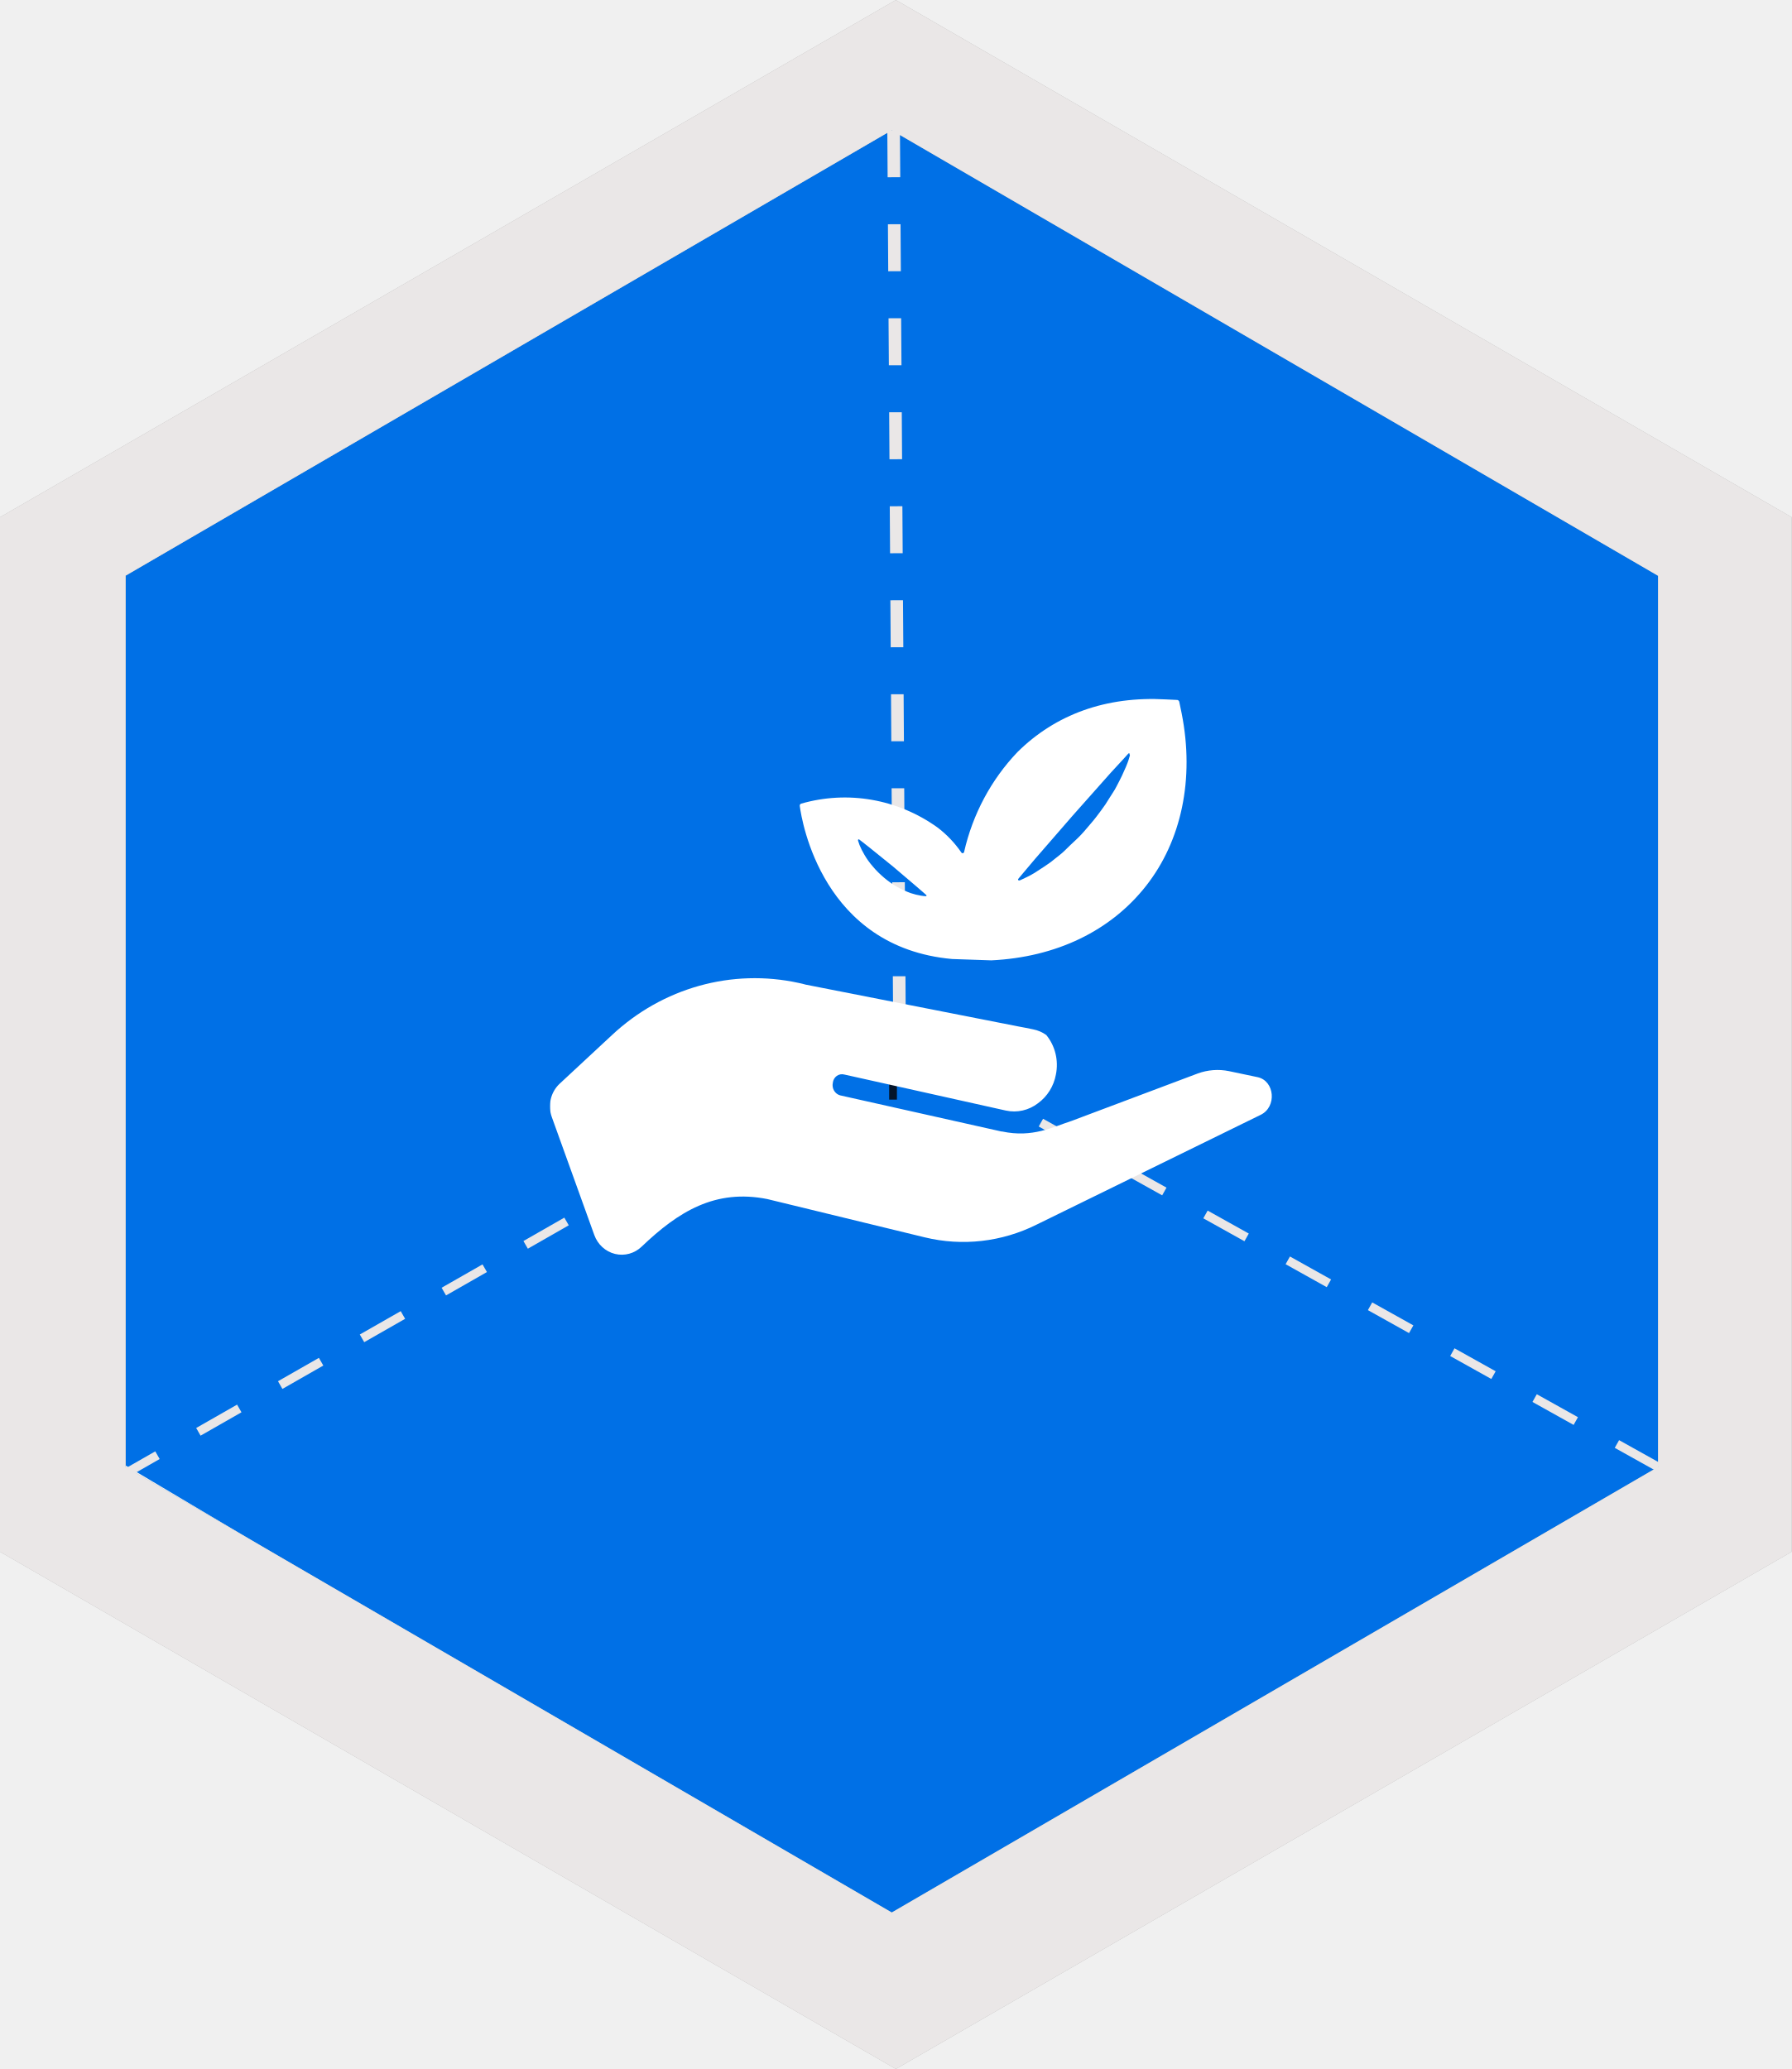
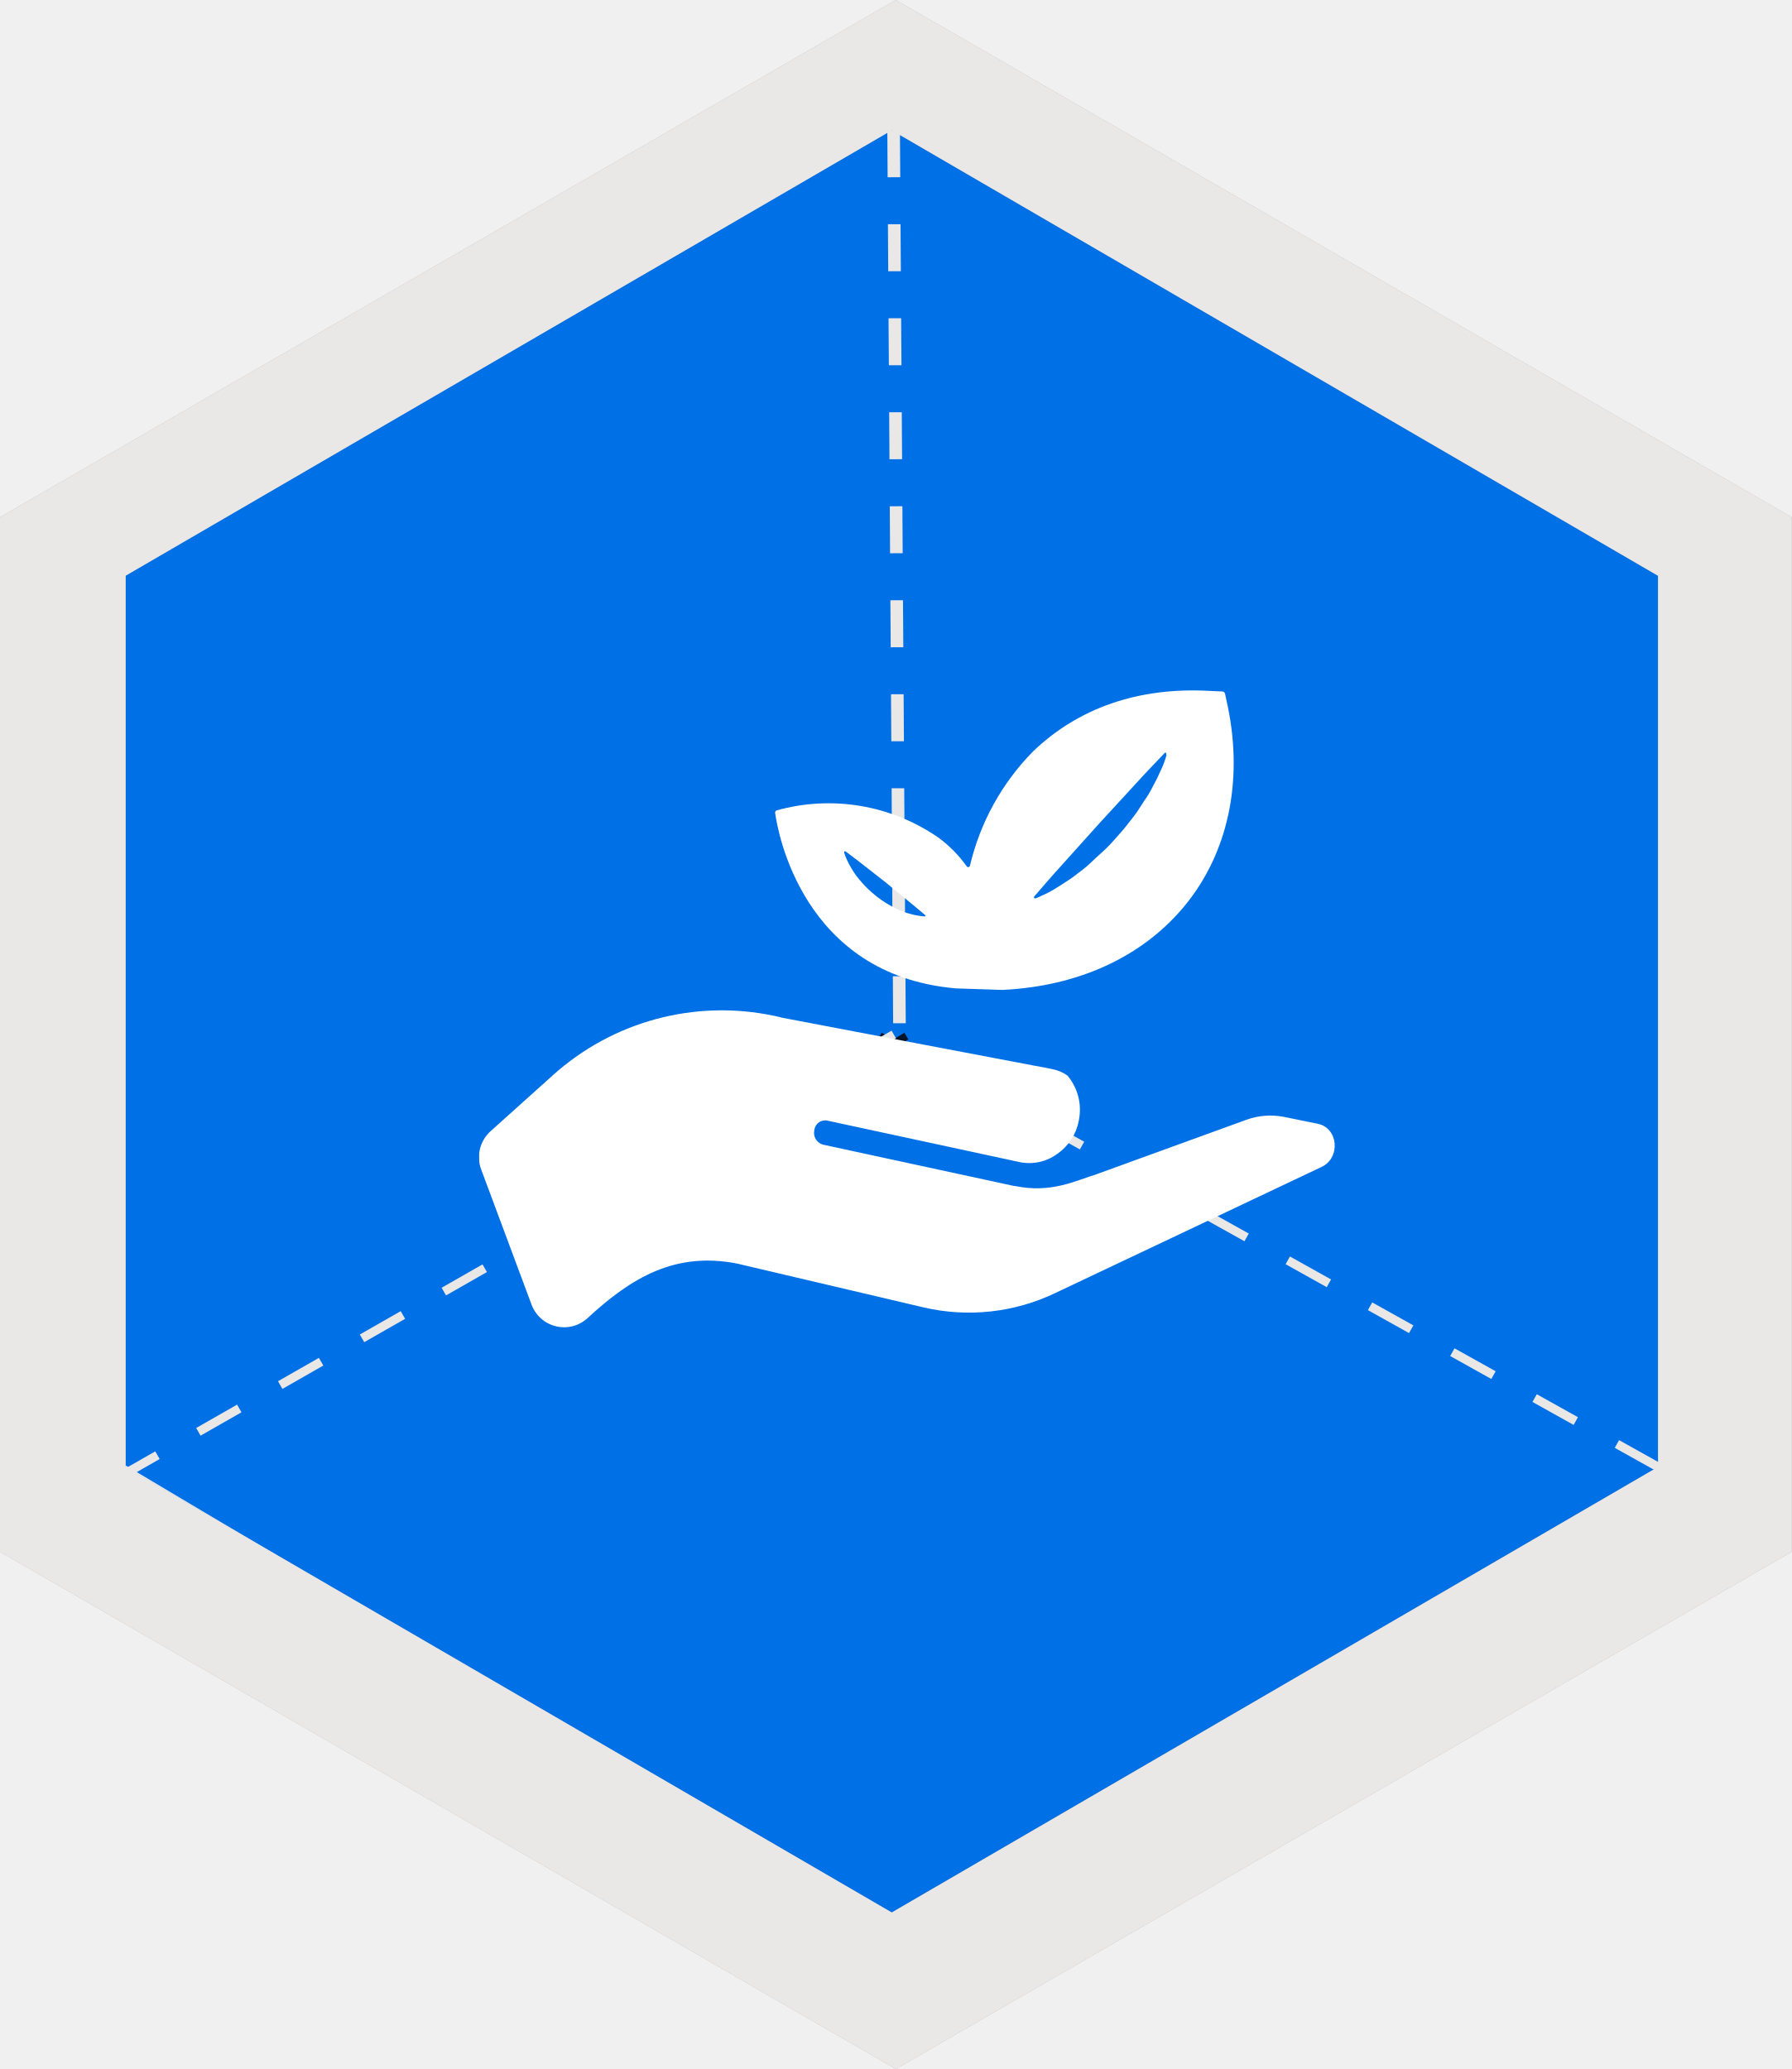
<svg xmlns="http://www.w3.org/2000/svg" xmlns:xlink="http://www.w3.org/1999/xlink" width="71px" height="82px" viewBox="0 0 71 82" version="1.1">
  <defs>
-     <path d="M25.034,0.571 C25.55,3.172 25.025,5.623 23.621,7.409 C22.217,9.196 20.059,10.233 17.493,10.358 L15.938,10.305 C10.806,9.841 9.984,4.864 9.9,4.237 C9.895,4.197 9.919,4.158 9.957,4.147 C11.801,3.617 13.776,3.961 15.352,5.087 C15.719,5.364 16.04,5.7 16.303,6.083 C16.316,6.104 16.34,6.115 16.363,6.111 C16.387,6.107 16.406,6.089 16.412,6.065 C16.752,4.568 17.483,3.199 18.525,2.106 C20.035,0.608 22.042,-0.119 24.406,0.016 L24.865,0.038 C24.899,0.046 24.927,0.072 24.938,0.107 L25.034,0.571 Z M14.917,7.814 L14.917,7.807 C14.926,7.798 14.926,7.782 14.917,7.773 C14.917,7.773 14.754,7.625 14.507,7.415 L13.601,6.644 L12.674,5.895 C12.421,5.692 12.249,5.563 12.249,5.563 C12.242,5.561 12.234,5.561 12.228,5.563 C12.221,5.565 12.215,5.569 12.212,5.575 C12.208,5.581 12.208,5.588 12.209,5.595 L12.209,5.613 C12.209,5.613 12.228,5.679 12.267,5.783 C12.322,5.918 12.388,6.049 12.463,6.174 C12.508,6.25 12.557,6.331 12.614,6.409 C12.671,6.488 12.732,6.566 12.801,6.644 C12.869,6.726 12.94,6.803 13.015,6.876 C13.094,6.955 13.175,7.024 13.257,7.096 C13.568,7.356 13.921,7.559 14.299,7.694 C14.433,7.739 14.57,7.772 14.709,7.795 C14.815,7.814 14.881,7.814 14.881,7.814 L14.899,7.814 C14.905,7.817 14.912,7.817 14.917,7.814 Z M22.984,2.232 L22.969,2.2 C22.976,2.189 22.976,2.174 22.969,2.163 C22.955,2.15 22.935,2.15 22.921,2.163 L22.731,2.373 C22.607,2.507 22.429,2.696 22.223,2.924 L20.714,4.623 L19.223,6.34 C19.02,6.576 18.854,6.776 18.739,6.914 L18.555,7.133 C18.548,7.144 18.548,7.158 18.555,7.168 C18.558,7.177 18.564,7.184 18.572,7.188 C18.58,7.192 18.589,7.193 18.598,7.19 L18.616,7.19 L18.688,7.158 C18.736,7.137 18.806,7.105 18.893,7.061 C18.981,7.017 19.084,6.967 19.195,6.898 C19.307,6.829 19.428,6.748 19.561,6.66 C19.694,6.572 19.844,6.472 19.974,6.362 C20.104,6.253 20.276,6.134 20.406,6.002 C20.536,5.87 20.693,5.723 20.838,5.588 C20.983,5.454 21.125,5.303 21.26,5.14 C21.396,4.977 21.526,4.836 21.656,4.664 C21.786,4.491 21.903,4.341 22.012,4.178 C22.121,4.015 22.217,3.843 22.314,3.702 C22.411,3.561 22.489,3.388 22.565,3.247 C22.64,3.106 22.703,2.968 22.755,2.846 C22.804,2.744 22.848,2.639 22.888,2.533 C22.916,2.461 22.94,2.388 22.96,2.313 L22.984,2.232 Z M28.041,14.987 C28.726,15.132 28.814,16.169 28.162,16.482 L19.283,20.833 C17.906,21.519 16.345,21.697 14.857,21.337 L9.121,19.942 L8.762,19.855 L8.62,19.82 C6.549,19.407 5.094,20.312 3.638,21.701 C3.355,21.975 2.958,22.085 2.58,21.993 C2.203,21.901 1.894,21.62 1.758,21.243 L0.076,16.573 C-0.093,16.111 0.026,15.588 0.378,15.254 L2.452,13.326 C4.461,11.443 7.218,10.673 9.867,11.255 C9.957,11.274 10.048,11.295 10.138,11.321 L18.549,12.975 C18.752,13.013 18.954,13.051 19.153,13.094 C19.338,13.13 19.514,13.206 19.669,13.317 C20.023,13.75 20.164,14.329 20.05,14.884 C19.966,15.345 19.711,15.753 19.34,16.022 C18.974,16.304 18.509,16.409 18.063,16.31 L11.669,14.884 C11.565,14.855 11.454,14.875 11.366,14.938 C11.278,15.002 11.221,15.102 11.21,15.213 C11.164,15.431 11.29,15.649 11.497,15.708 L17.894,17.141 L17.921,17.141 C19.129,17.398 19.926,16.962 20.666,16.724 L25.668,14.843 C26.066,14.697 26.495,14.664 26.909,14.749 L28.041,14.987 Z" id="path-1" />
+     <path d="M29.677,0.654 C30.289,3.635 29.667,6.443 28.002,8.491 C26.338,10.538 23.779,11.727 20.737,11.87 L18.894,11.809 C12.81,11.278 11.836,5.574 11.736,4.856 C11.731,4.809 11.759,4.765 11.804,4.752 C13.99,4.145 16.331,4.539 18.2,5.829 C18.634,6.147 19.015,6.532 19.327,6.971 C19.343,6.995 19.371,7.007 19.398,7.002 C19.426,6.998 19.449,6.977 19.456,6.95 C19.859,5.235 20.726,3.665 21.961,2.414 C23.751,0.697 26.131,-0.136 28.933,0.018 L29.477,0.043 C29.517,0.053 29.55,0.083 29.563,0.122 L29.677,0.654 Z M17.684,8.954 L17.684,8.947 C17.695,8.936 17.695,8.918 17.684,8.907 C17.684,8.907 17.491,8.738 17.197,8.498 L16.124,7.614 L15.025,6.756 C14.724,6.522 14.52,6.375 14.52,6.375 C14.512,6.372 14.504,6.372 14.495,6.375 C14.488,6.377 14.481,6.382 14.477,6.388 C14.473,6.395 14.472,6.403 14.474,6.411 L14.474,6.433 C14.474,6.433 14.495,6.508 14.542,6.627 C14.608,6.782 14.685,6.932 14.775,7.076 C14.828,7.162 14.885,7.255 14.953,7.345 C15.021,7.435 15.093,7.524 15.175,7.614 C15.255,7.707 15.34,7.796 15.429,7.88 C15.523,7.97 15.619,8.049 15.716,8.131 C16.085,8.43 16.503,8.662 16.951,8.817 C17.11,8.868 17.272,8.907 17.437,8.932 C17.563,8.954 17.641,8.954 17.641,8.954 L17.663,8.954 C17.669,8.958 17.678,8.958 17.684,8.954 Z M27.247,2.557 L27.229,2.521 C27.238,2.508 27.238,2.491 27.229,2.478 C27.213,2.464 27.188,2.464 27.172,2.478 L26.947,2.719 C26.8,2.873 26.589,3.089 26.345,3.351 L24.556,5.298 L22.788,7.266 C22.548,7.535 22.351,7.765 22.215,7.923 L21.997,8.175 C21.988,8.186 21.988,8.202 21.997,8.214 C22,8.224 22.007,8.232 22.017,8.237 C22.026,8.242 22.037,8.243 22.047,8.239 L22.068,8.239 L22.154,8.203 C22.212,8.178 22.294,8.142 22.398,8.092 C22.501,8.042 22.623,7.984 22.756,7.905 C22.888,7.826 23.031,7.733 23.189,7.632 C23.346,7.532 23.525,7.417 23.679,7.291 C23.833,7.165 24.037,7.029 24.191,6.878 C24.345,6.727 24.531,6.558 24.703,6.404 C24.874,6.249 25.043,6.077 25.204,5.89 C25.365,5.704 25.519,5.542 25.672,5.344 C25.826,5.147 25.966,4.974 26.095,4.788 C26.224,4.601 26.338,4.403 26.453,4.242 C26.567,4.08 26.66,3.883 26.75,3.721 C26.839,3.559 26.914,3.401 26.975,3.261 C27.034,3.144 27.086,3.024 27.133,2.902 C27.166,2.82 27.195,2.736 27.219,2.651 L27.247,2.557 Z M33.242,17.175 C34.054,17.34 34.158,18.529 33.385,18.888 L22.859,23.873 C21.227,24.66 19.376,24.864 17.613,24.451 L10.813,22.853 L10.387,22.753 L10.219,22.713 C7.763,22.239 6.038,23.277 4.313,24.868 C3.977,25.183 3.507,25.309 3.059,25.203 C2.611,25.098 2.245,24.776 2.084,24.344 L0.09,18.992 C-0.111,18.462 0.031,17.863 0.448,17.48 L2.907,15.271 C5.289,13.113 8.557,12.231 11.697,12.897 C11.804,12.919 11.911,12.944 12.019,12.973 L21.99,14.869 C22.229,14.912 22.469,14.955 22.705,15.006 C22.925,15.047 23.133,15.134 23.317,15.261 C23.737,15.757 23.904,16.42 23.768,17.056 C23.669,17.585 23.367,18.053 22.927,18.36 C22.494,18.684 21.942,18.804 21.413,18.691 L13.833,17.056 C13.71,17.023 13.579,17.046 13.474,17.118 C13.369,17.191 13.302,17.306 13.289,17.434 C13.234,17.683 13.384,17.933 13.629,18.001 L21.213,19.642 L21.245,19.642 C22.677,19.937 23.622,19.438 24.499,19.165 L30.429,17.01 C30.901,16.842 31.409,16.805 31.9,16.902 L33.242,17.175 Z" id="path-1" />
  </defs>
  <g id="SeMI-Website" stroke="none" stroke-width="1" fill="none" fill-rule="evenodd">
-     <g id="Styleguide-–-Product-Branding" transform="translate(-509, -5765)">
-       <g id="icons/PointSolutions/SME" transform="translate(509, 5765)">
+     <g id="Styleguide-–-Product-Branding" transform="translate(-409, -5765)">
+       <g id="icons/PointSolutions/SME" transform="translate(409, 5765)">
        <g id="Group-5-Copy-5">
          <g id="Group-3">
            <polygon id="Path" fill="#0070E6" points="4.982 58.084 4.982 22.674 35.5 4.97 66.018 22.674 66.018 58.084 35.389 76.159" />
            <path d="M35.5,0 L0,20.499 L0,61.5 L35.154,81.8 L35.5,82 L71,61.5 L71,20.499 L35.846,0.2 L35.5,0 Z M4.97,58.139 L4.97,22.82 L35.338,5.162 L65.705,22.82 L65.705,58.139 L35.338,75.798 L4.97,58.139 Z" id="Fill-24" fill="#ABABAB" />
          </g>
          <g id="Group-32-Copy">
            <g id="Group-23" transform="translate(3.736842, 20.70189)" fill="#04152A">
              <polygon id="Fill-9" points="0.809 2.334 0.279 2.016 0.437 1.749 0.967 2.067" />
              <polygon id="Fill-13" points="31.652 20.861 31.043 20.496 31.201 20.229 31.652 20.499 32.103 20.229 32.261 20.496" />
              <polygon id="Fill-17" points="62.495 2.334 62.337 2.067 62.867 1.749 63.024 2.016" />
              <polygon id="Fill-19" points="31.498 56.078 31.806 56.078 31.806 55.457 31.498 55.457" />
              <polygon id="Fill-22" points="31.498 22.879 31.806 22.879 31.806 22.257 31.498 22.257" />
            </g>
            <path d="M35.5,0 L0,20.499 L0,61.5 L35.154,81.8 L35.5,82 L71,61.5 L71,20.499 L35.846,0.2 L35.5,0 Z M4.97,58.139 L4.97,22.82 L35.338,5.162 L65.705,22.82 L65.705,58.139 L35.338,75.798 L4.97,58.139 Z" id="Fill-24" fill="#EAE7E7" />
            <path d="M35.331,40.848 L35.506,41.152 L33.885,42.078 L33.71,41.774 L35.331,40.848 Z M32.089,42.701 L32.264,43.005 L30.643,43.931 L30.468,43.627 L32.089,42.701 Z M28.847,44.553 L29.022,44.857 L27.401,45.784 L27.226,45.479 L28.847,44.553 Z M25.605,46.406 L25.78,46.71 L24.159,47.636 L23.984,47.332 L25.605,46.406 Z M22.363,48.258 L22.538,48.562 L20.917,49.489 L20.742,49.185 L22.363,48.258 Z M19.121,50.111 L19.296,50.415 L17.675,51.341 L17.5,51.037 L19.121,50.111 Z M15.879,51.964 L16.054,52.268 L14.433,53.194 L14.258,52.89 L15.879,51.964 Z M12.637,53.816 L12.812,54.12 L11.191,55.047 L11.016,54.742 L12.637,53.816 Z M9.395,55.669 L9.569,55.973 L7.948,56.899 L7.774,56.595 L9.395,55.669 Z M6.153,57.521 L6.327,57.825 L5.058,58.551 L4.883,58.247 L6.153,57.521 Z" id="Path-2" fill="#EAE7E7" fill-rule="nonzero" />
            <path d="M65.79,57.986 L65.619,58.292 L63.988,57.382 L64.16,57.077 L65.79,57.986 Z M62.53,56.167 L62.358,56.473 L60.727,55.563 L60.899,55.257 L62.53,56.167 Z M59.269,54.347 L59.097,54.653 L57.467,53.743 L57.638,53.437 L59.269,54.347 Z M56.008,52.528 L55.836,52.834 L54.206,51.924 L54.377,51.618 L56.008,52.528 Z M52.747,50.708 L52.575,51.014 L50.945,50.104 L51.117,49.798 L52.747,50.708 Z M49.486,48.889 L49.314,49.194 L47.684,48.285 L47.856,47.979 L49.486,48.889 Z M46.225,47.069 L46.054,47.375 L44.423,46.465 L44.595,46.159 L46.225,47.069 Z M42.964,45.25 L42.793,45.555 L41.162,44.646 L41.334,44.34 L42.964,45.25 Z M39.704,43.43 L39.532,43.736 L37.901,42.826 L38.073,42.52 L39.704,43.43 Z M36.443,41.61 L36.271,41.916 L35.912,41.716 L36.083,41.41 L36.443,41.61 Z" id="Path-4" fill="#EAE7E7" fill-rule="nonzero" />
            <path d="M35.162,5.162 L35.662,5.161 L35.674,7.024 L35.174,7.025 L35.162,5.162 Z M35.186,8.888 L35.686,8.886 L35.698,10.749 L35.198,10.751 L35.186,8.888 Z M35.21,12.614 L35.71,12.612 L35.723,14.475 L35.223,14.476 L35.21,12.614 Z M35.235,16.339 L35.735,16.338 L35.747,18.2 L35.247,18.202 L35.235,16.339 Z M35.259,20.065 L35.759,20.063 L35.771,21.926 L35.271,21.927 L35.259,20.065 Z M35.283,23.79 L35.783,23.789 L35.796,25.651 L35.296,25.653 L35.283,23.79 Z M35.308,27.516 L35.808,27.514 L35.82,29.377 L35.32,29.379 L35.308,27.516 Z M35.332,31.241 L35.832,31.24 L35.844,33.103 L35.344,33.104 L35.332,31.241 Z M35.356,34.967 L35.856,34.965 L35.868,36.828 L35.368,36.83 L35.356,34.967 Z M35.381,38.692 L35.881,38.691 L35.893,40.554 L35.393,40.555 L35.381,38.692 Z" id="Path-3" fill="#EAE7E7" fill-rule="nonzero" />
            <g id="Group-31" transform="translate(19.92983, 25.4697)" />
          </g>
-           <g id="icons/industries/SME" transform="translate(21.79208, 25.23077)">
-             <g id="background/black" transform="translate(0, 2.47246)">
+           <g id="icons/industries/SME" transform="translate(18.9802, 24.52991)">
+             <g id="background/black" transform="translate(0, 2.833333)">
              <mask id="mask-2" fill="white">
                <use xlink:href="#path-1" />
              </mask>
              <g id="Mask" fill-rule="nonzero" />
              <g id="background/white" mask="url(#mask-2)" fill="#FFFFFF">
-                 <g transform="translate(0, -2.47246)" id="Combined-Shape">
-                   <polygon points="0 0 28.95 0 28.95 29.67 0 29.67" />
+                 <g transform="translate(0, -2.833333)" id="Combined-Shape">
+                   <polygon points="0 0 34 0 34 34 0 34" />
                </g>
              </g>
            </g>
          </g>
        </g>
      </g>
    </g>
  </g>
</svg>
